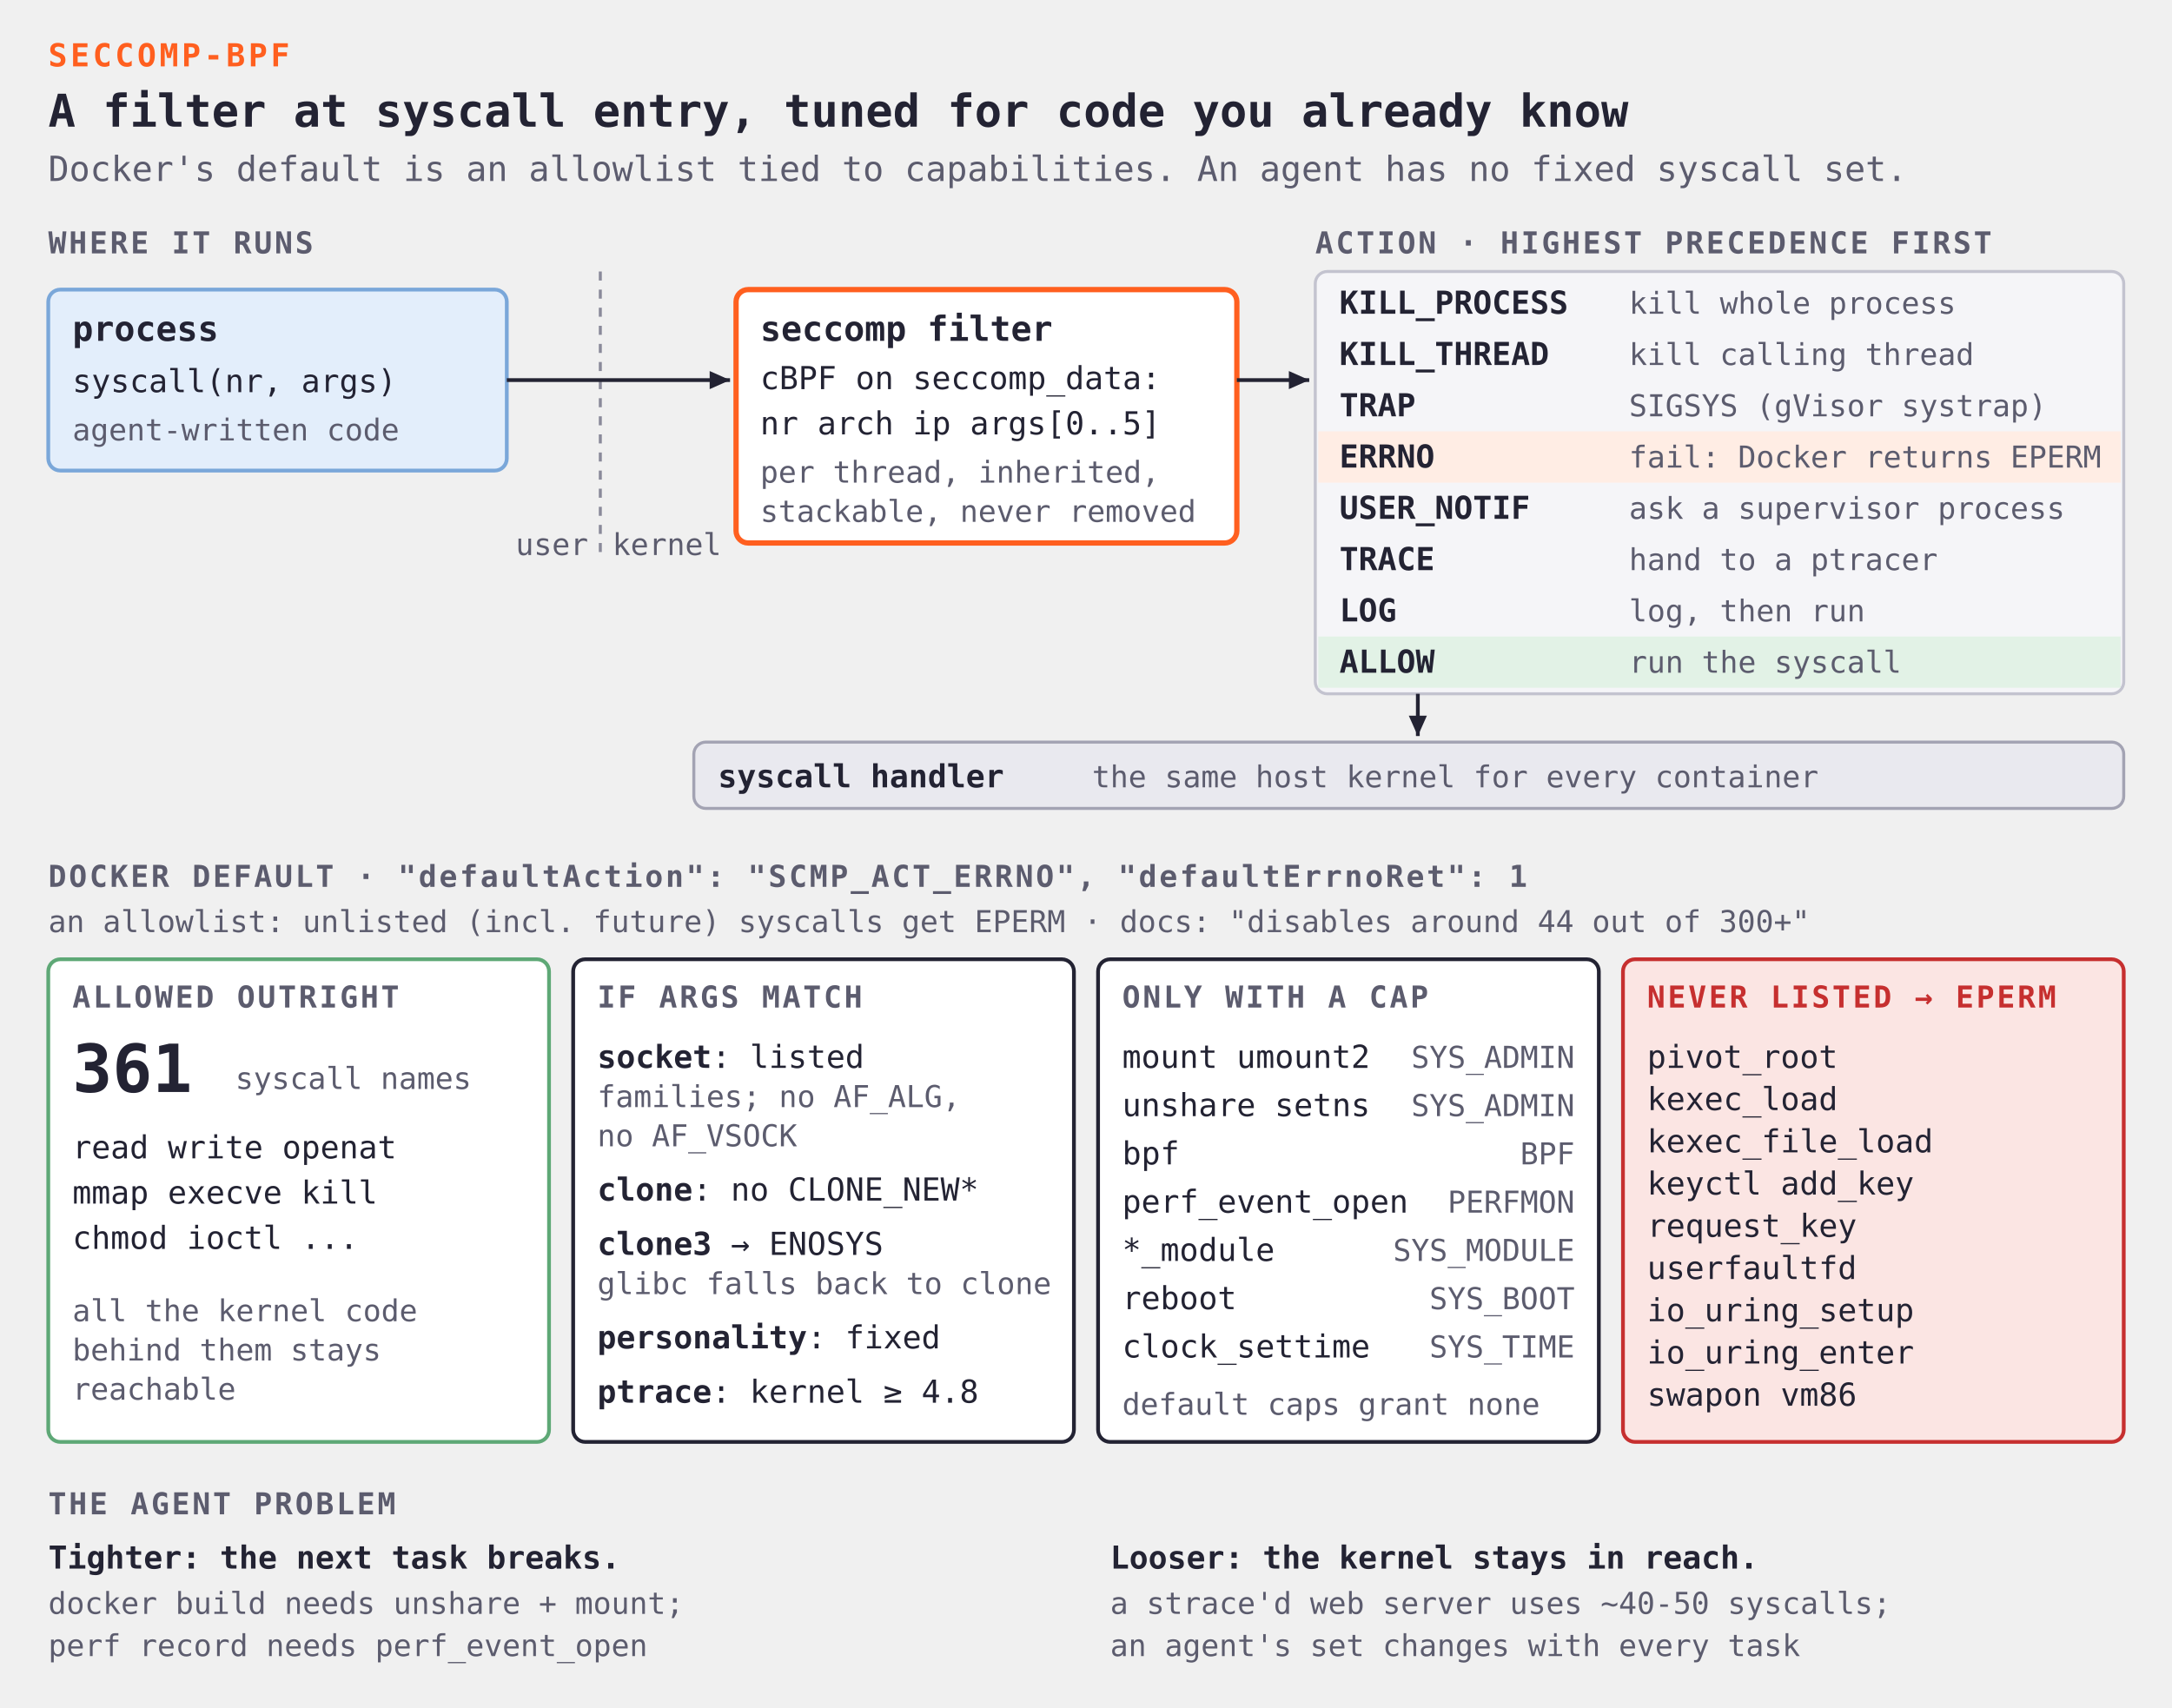
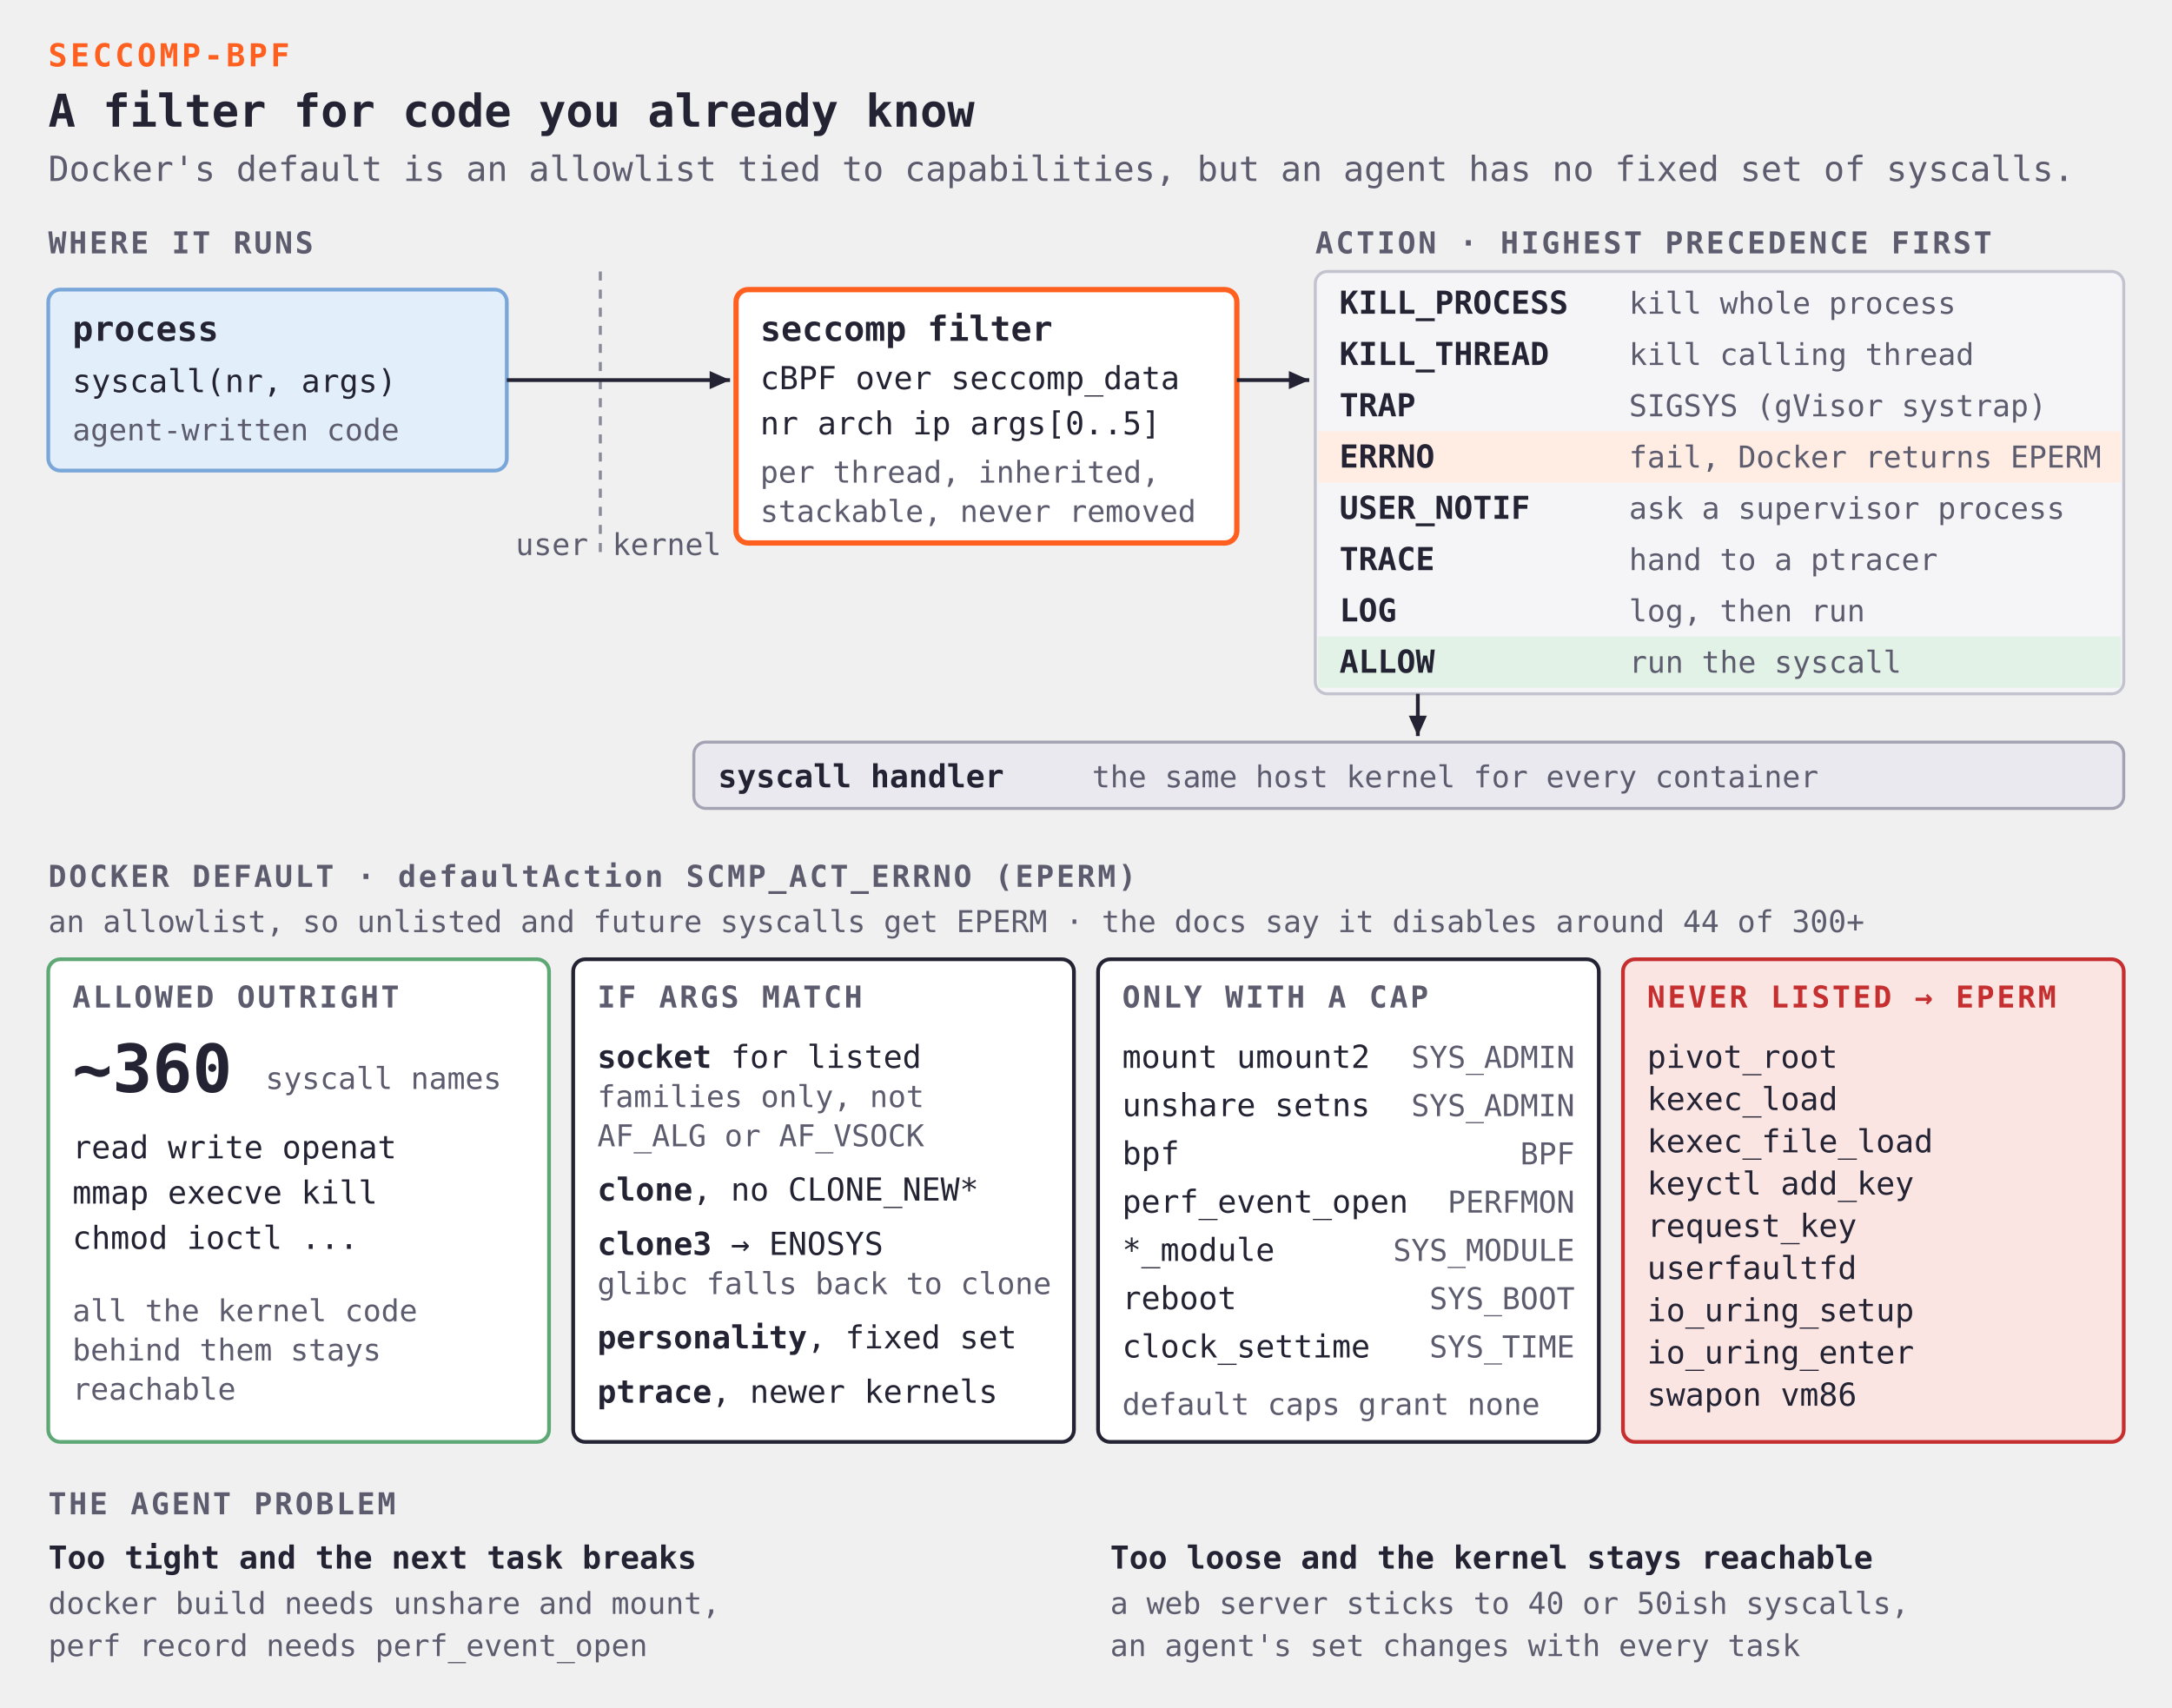
<svg xmlns="http://www.w3.org/2000/svg" viewBox="0 0 720 566" role="img" aria-labelledby="title desc" font-family="'Roboto Mono', ui-monospace, SFMono-Regular, Menlo, Consolas, 'DejaVu Sans Mono', monospace">
  <defs>
    <marker id="a" viewBox="0 0 10 10" refX="9" refY="5" markerWidth="6" markerHeight="6" orient="auto-start-reverse">
      <path d="M0,1 L9,5 L0,9 z" fill="#232333" />
    </marker>
  </defs>
  <style>
    text { fill: #232333; font-size: 10.5px; }
    .k { font-size: 10.5px; font-weight: 600; letter-spacing: .1em; fill: #ff5f1f; }
    .t { font-size: 15px; font-weight: 700; }
    .c { font-size: 11.5px; fill: #5c5c6e; }
    .lane { font-size: 10px; font-weight: 600; letter-spacing: .08em; fill: #5c5c6e; }
    .lane.red { fill: #c62f2f; }
    .m { fill: #5c5c6e; }
    .xs { font-size: 10px; }
    .b { font-weight: 700; }
    .h { font-size: 11.5px; font-weight: 700; }
    .red { fill: #c62f2f; }
    .big { font-size: 22px; font-weight: 700; }
    .box { fill: #ffffff; stroke: #232333; stroke-width: 1.25; }
    .ln { stroke: #232333; stroke-width: 1.25; fill: none; }
  </style>
  <text class="k" x="16" y="22">SECCOMP-BPF</text>
-   <text class="t" x="16" y="42">A filter at syscall entry, tuned for code you already know</text>
-   <text class="c" x="16" y="60">Docker's default is an allowlist tied to capabilities. An agent has no fixed syscall set.</text>
+   <text class="t" x="16" y="42">A filter for code you already know</text>
+   <text class="c" x="16" y="60">Docker's default is an allowlist tied to capabilities, but an agent has no fixed set of syscalls.</text>
  <text class="lane" x="16" y="84">WHERE IT RUNS</text>
  <text class="lane" x="436" y="84">ACTION · HIGHEST PRECEDENCE FIRST</text>
  <rect x="16" y="96" width="152" height="60" rx="4" fill="#e3eefb" stroke="#7aa7d9" stroke-width="1.25" />
  <text class="h" x="24" y="113">process</text>
  <text x="24" y="130">syscall(nr, args)</text>
  <text class="m xs" x="24" y="146">agent-written code</text>
  <line x1="199" y1="90" x2="199" y2="186" stroke="#8a8a9a" stroke-width="1" stroke-dasharray="3 3" />
  <text class="m xs" x="195" y="184" text-anchor="end">user</text>
  <text class="m xs" x="203" y="184">kernel</text>
  <line class="ln" x1="168" y1="126" x2="242" y2="126" marker-end="url(#a)" />
  <rect class="box" x="244" y="96" width="166" height="84" rx="4" style="stroke:#ff5f1f;stroke-width:1.75" />
  <text class="h" x="252" y="113">seccomp filter</text>
-   <text x="252" y="129">cBPF on seccomp_data:</text>
+   <text x="252" y="129">cBPF over seccomp_data</text>
  <text x="252" y="144">nr arch ip args[0..5]</text>
  <text class="m xs" x="252" y="160">per thread, inherited,</text>
  <text class="m xs" x="252" y="173">stackable, never removed</text>
  <line class="ln" x1="410" y1="126" x2="434" y2="126" marker-end="url(#a)" />
  <rect x="436" y="90" width="268" height="140" rx="4" fill="#f5f5f8" stroke="#c3c3cf" stroke-width="1" />
  <rect x="437" y="143" width="266" height="17" fill="#ffede4" />
  <rect x="437" y="211" width="266" height="17" fill="#e2f2e6" />
  <g>
    <text class="b" x="444" y="104">KILL_PROCESS</text>
    <text class="m xs" x="540" y="104">kill whole process</text>
    <text class="b" x="444" y="121">KILL_THREAD</text>
    <text class="m xs" x="540" y="121">kill calling thread</text>
    <text class="b" x="444" y="138">TRAP</text>
    <text class="m xs" x="540" y="138">SIGSYS (gVisor systrap)</text>
    <text class="b" x="444" y="155">ERRNO</text>
-     <text class="m xs" x="540" y="155">fail: Docker returns EPERM</text>
+     <text class="m xs" x="540" y="155">fail, Docker returns EPERM</text>
    <text class="b" x="444" y="172">USER_NOTIF</text>
    <text class="m xs" x="540" y="172">ask a supervisor process</text>
    <text class="b" x="444" y="189">TRACE</text>
    <text class="m xs" x="540" y="189">hand to a ptracer</text>
    <text class="b" x="444" y="206">LOG</text>
    <text class="m xs" x="540" y="206">log, then run</text>
    <text class="b" x="444" y="223">ALLOW</text>
    <text class="m xs" x="540" y="223">run the syscall</text>
  </g>
  <line class="ln" x1="470" y1="230" x2="470" y2="244" marker-end="url(#a)" />
  <rect x="230" y="246" width="474" height="22" rx="4" fill="#e9e9ef" stroke="#a3a3b3" stroke-width="1" />
  <text class="b" x="238" y="261">syscall handler</text>
  <text class="m xs" x="362" y="261">the same host kernel for every container</text>
-   <text class="lane" x="16" y="294">DOCKER DEFAULT · "defaultAction": "SCMP_ACT_ERRNO", "defaultErrnoRet": 1</text>
-   <text class="m xs" x="16" y="309">an allowlist: unlisted (incl. future) syscalls get EPERM · docs: "disables around 44 out of 300+"</text>
+   <text class="lane" x="16" y="294">DOCKER DEFAULT · defaultAction SCMP_ACT_ERRNO (EPERM)</text>
+   <text class="m xs" x="16" y="309">an allowlist, so unlisted and future syscalls get EPERM · the docs say it disables around 44 of 300+</text>
  <rect class="box" x="16" y="318" width="166" height="160" rx="4" style="stroke:#5ea876" />
  <text class="lane" x="24" y="334">ALLOWED OUTRIGHT</text>
-   <text class="big" x="24" y="362">361</text>
-   <text class="m xs" x="78" y="361">syscall names</text>
+   <text class="big" x="24" y="362">~360</text>
+   <text class="m xs" x="88" y="361">syscall names</text>
  <text x="24" y="384">read write openat</text>
  <text x="24" y="399">mmap execve kill</text>
  <text x="24" y="414">chmod ioctl ...</text>
  <text class="m xs" x="24" y="438">all the kernel code</text>
  <text class="m xs" x="24" y="451">behind them stays</text>
  <text class="m xs" x="24" y="464">reachable</text>
  <rect class="box" x="190" y="318" width="166" height="160" rx="4" />
  <text class="lane" x="198" y="334">IF ARGS MATCH</text>
  <text x="198" y="354">
-     <tspan class="b">socket</tspan>: listed</text>
-   <text class="m xs" x="198" y="367">families; no AF_ALG,</text>
-   <text class="m xs" x="198" y="380">no AF_VSOCK</text>
+     <tspan class="b">socket</tspan> for listed</text>
+   <text class="m xs" x="198" y="367">families only, not</text>
+   <text class="m xs" x="198" y="380">AF_ALG or AF_VSOCK</text>
  <text x="198" y="398">
-     <tspan class="b">clone</tspan>: no CLONE_NEW*</text>
+     <tspan class="b">clone</tspan>, no CLONE_NEW*</text>
  <text x="198" y="416">
    <tspan class="b">clone3</tspan> → ENOSYS</text>
  <text class="m xs" x="198" y="429">glibc falls back to clone</text>
  <text x="198" y="447">
-     <tspan class="b">personality</tspan>: fixed</text>
+     <tspan class="b">personality</tspan>, fixed set</text>
  <text x="198" y="465">
-     <tspan class="b">ptrace</tspan>: kernel ≥ 4.8</text>
+     <tspan class="b">ptrace</tspan>, newer kernels</text>
  <rect class="box" x="364" y="318" width="166" height="160" rx="4" />
  <text class="lane" x="372" y="334">ONLY WITH A CAP</text>
  <g>
    <text x="372" y="354">mount umount2</text>
    <text class="m xs" x="522" y="354" text-anchor="end">SYS_ADMIN</text>
    <text x="372" y="370">unshare setns</text>
    <text class="m xs" x="522" y="370" text-anchor="end">SYS_ADMIN</text>
    <text x="372" y="386">bpf</text>
    <text class="m xs" x="522" y="386" text-anchor="end">BPF</text>
    <text x="372" y="402">perf_event_open</text>
    <text class="m xs" x="522" y="402" text-anchor="end">PERFMON</text>
    <text x="372" y="418">*_module</text>
    <text class="m xs" x="522" y="418" text-anchor="end">SYS_MODULE</text>
    <text x="372" y="434">reboot</text>
    <text class="m xs" x="522" y="434" text-anchor="end">SYS_BOOT</text>
    <text x="372" y="450">clock_settime</text>
    <text class="m xs" x="522" y="450" text-anchor="end">SYS_TIME</text>
  </g>
  <text class="m xs" x="372" y="469">default caps grant none</text>
  <rect x="538" y="318" width="166" height="160" rx="4" fill="#fbe5e3" stroke="#c62f2f" stroke-width="1.25" />
  <text class="lane red" x="546" y="334">NEVER LISTED → EPERM</text>
  <g>
    <text x="546" y="354">pivot_root</text>
    <text x="546" y="368">kexec_load</text>
    <text x="546" y="382">kexec_file_load</text>
    <text x="546" y="396">keyctl add_key</text>
    <text x="546" y="410">request_key</text>
    <text x="546" y="424">userfaultfd</text>
    <text x="546" y="438">io_uring_setup</text>
    <text x="546" y="452">io_uring_enter</text>
    <text x="546" y="466">swapon vm86</text>
  </g>
  <text class="lane" x="16" y="502">THE AGENT PROBLEM</text>
-   <text class="b" x="16" y="520">Tighter: the next task breaks.</text>
-   <text class="m xs" x="16" y="535">docker build needs unshare + mount;</text>
+   <text class="b" x="16" y="520">Too tight and the next task breaks</text>
+   <text class="m xs" x="16" y="535">docker build needs unshare and mount,</text>
  <text class="m xs" x="16" y="549">perf record needs perf_event_open</text>
-   <text class="b" x="368" y="520">Looser: the kernel stays in reach.</text>
-   <text class="m xs" x="368" y="535">a strace'd web server uses ~40-50 syscalls;</text>
+   <text class="b" x="368" y="520">Too loose and the kernel stays reachable</text>
+   <text class="m xs" x="368" y="535">a web server sticks to 40 or 50ish syscalls,</text>
  <text class="m xs" x="368" y="549">an agent's set changes with every task</text>
</svg>
